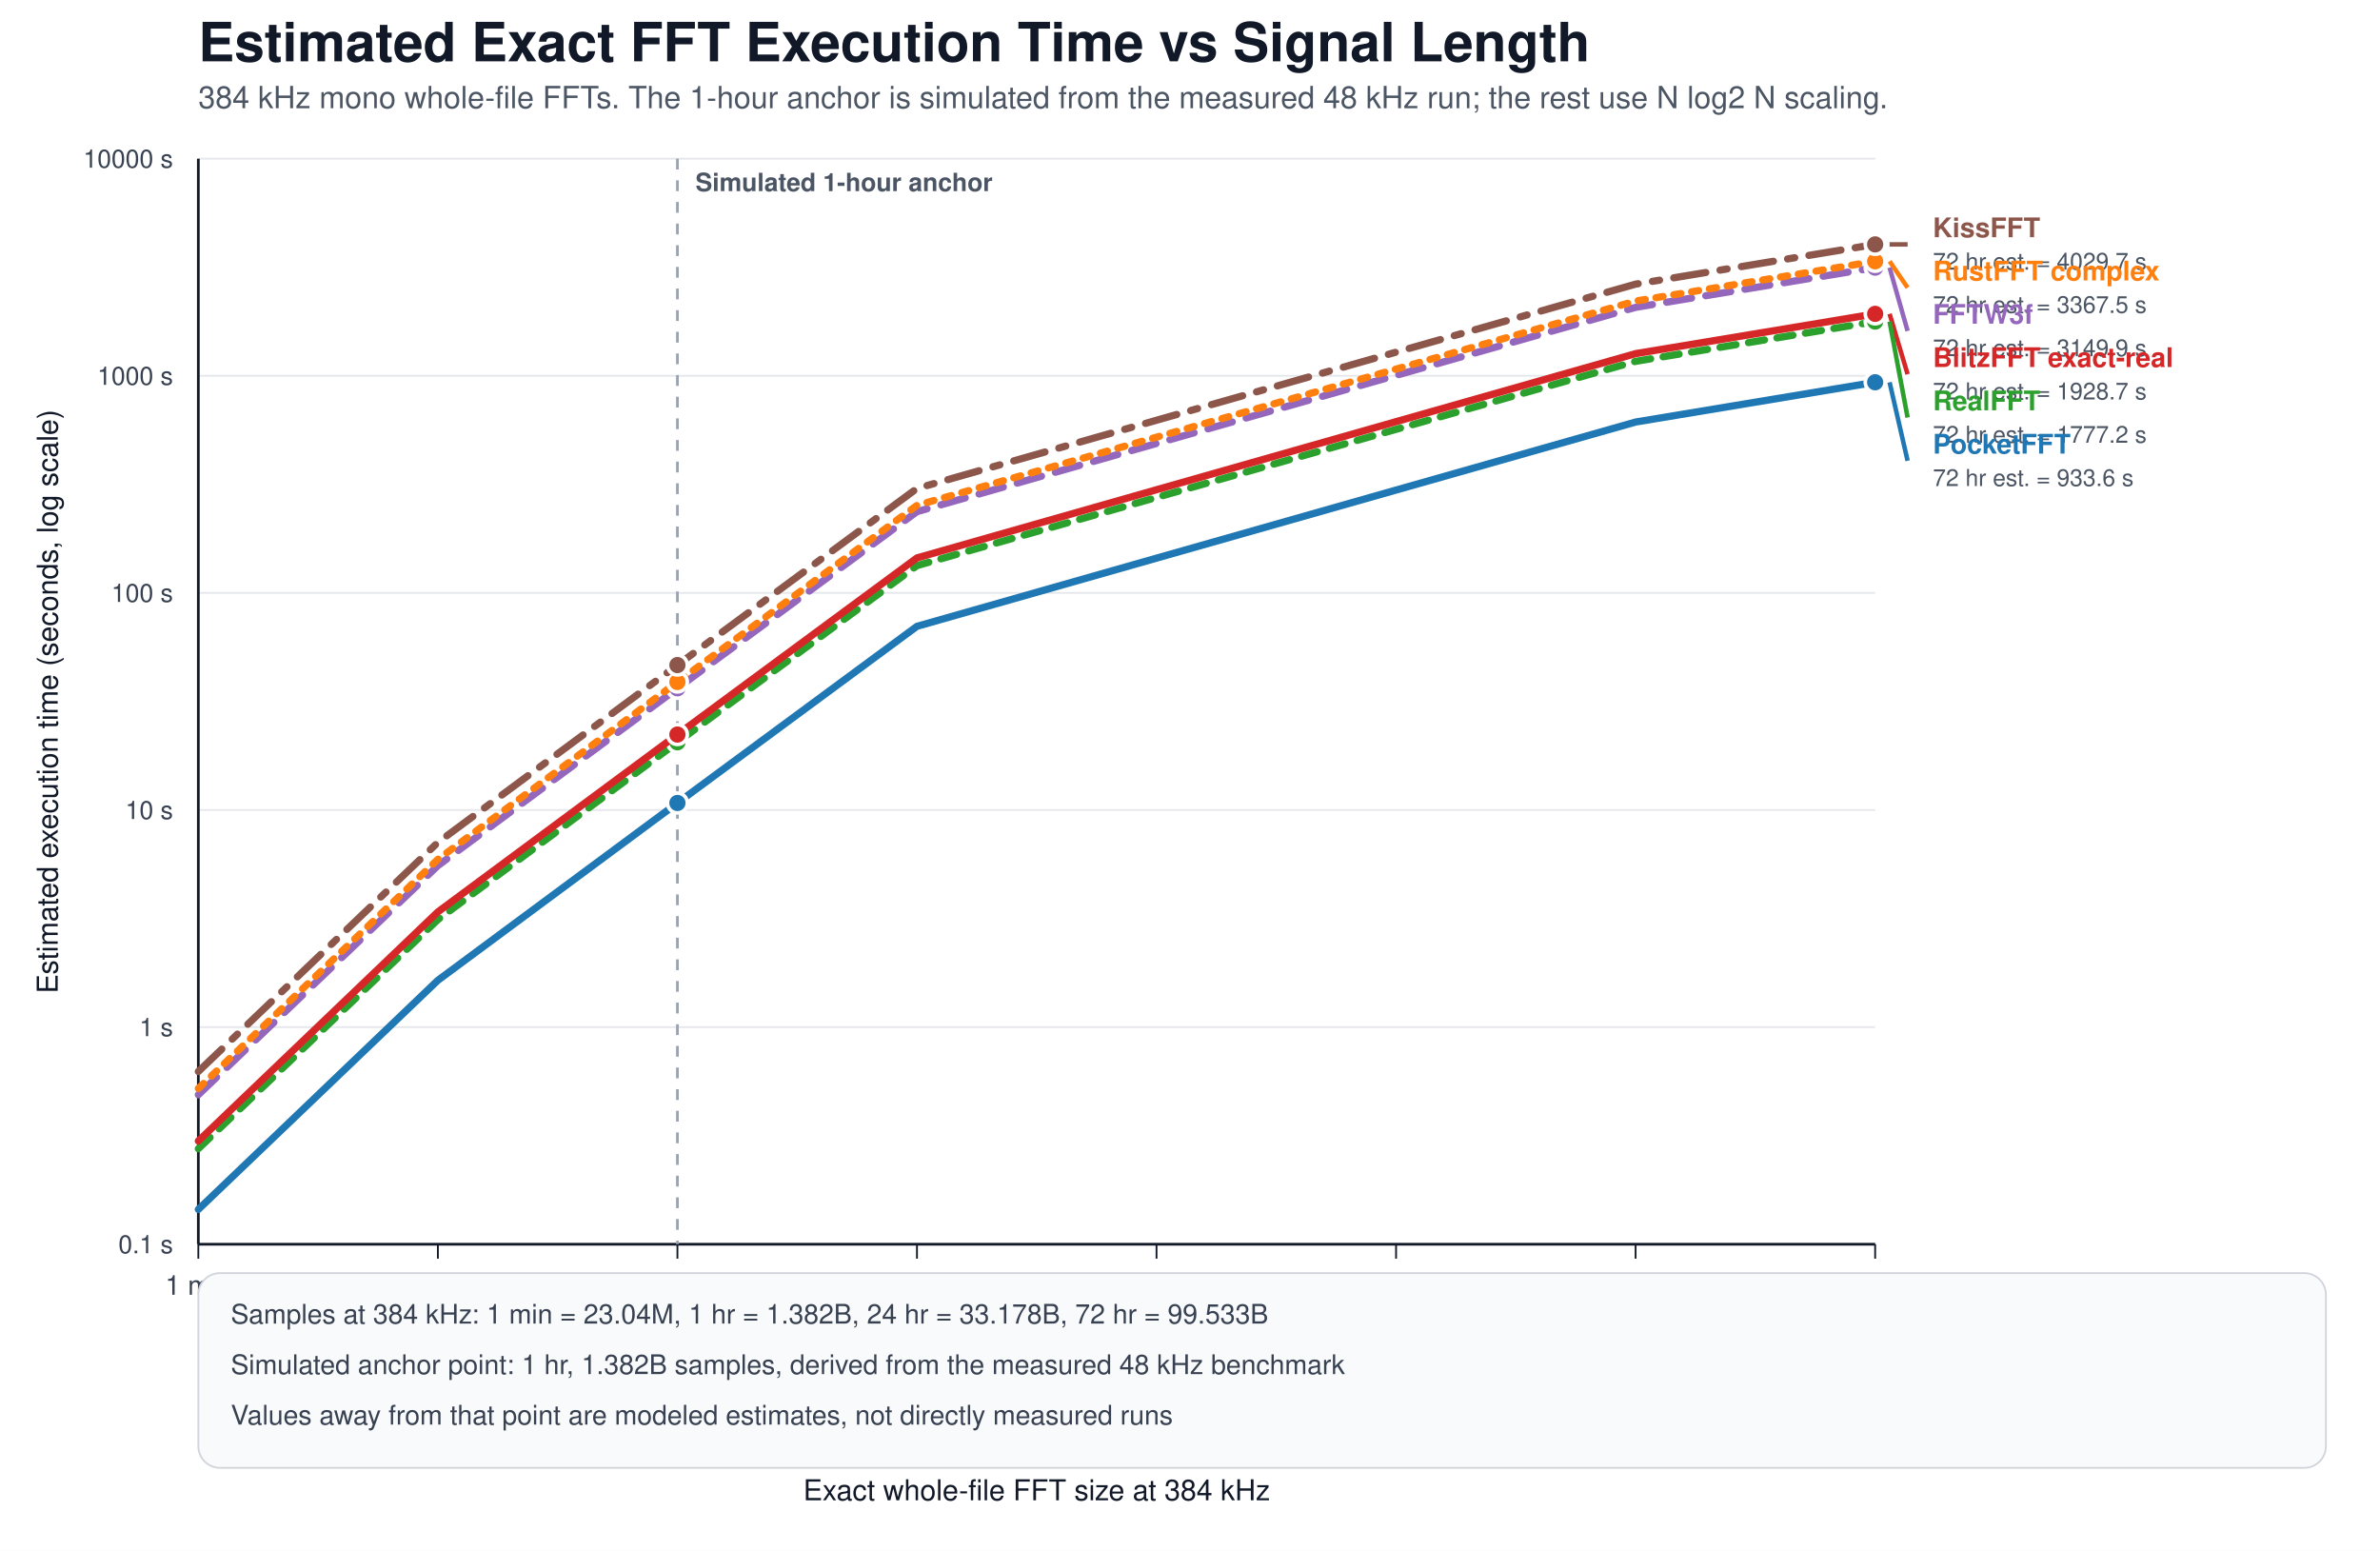
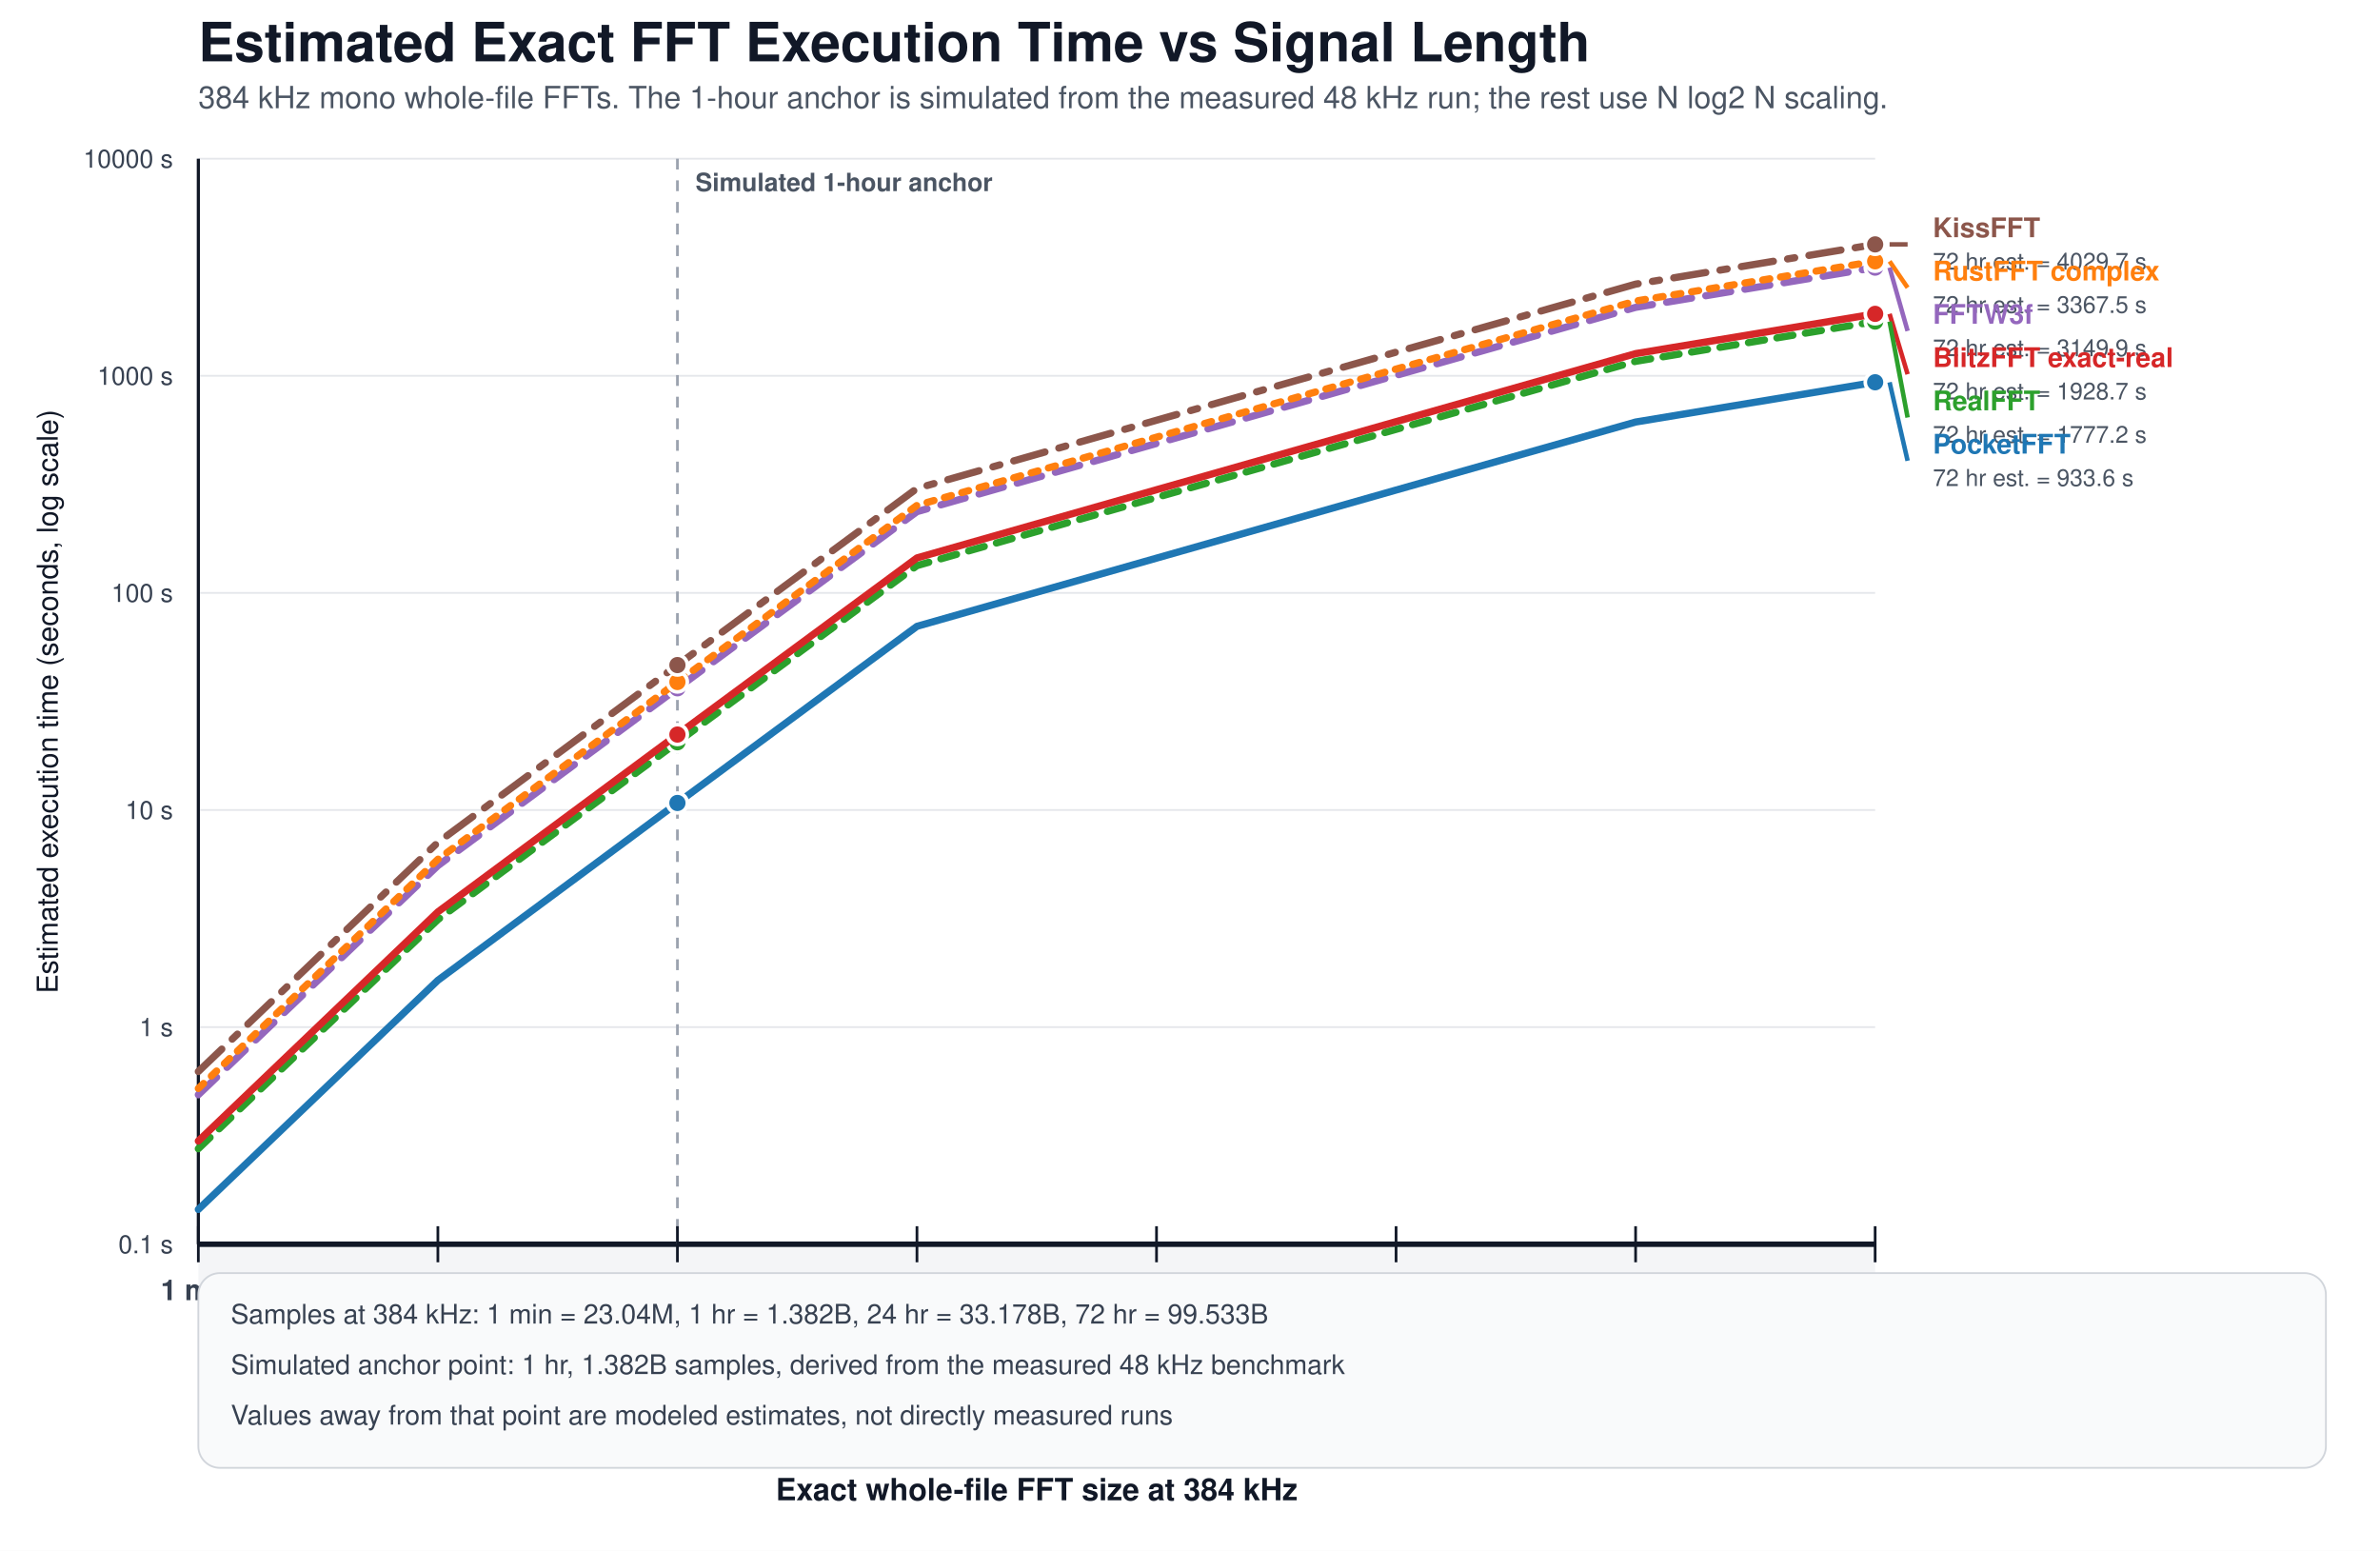
<svg xmlns="http://www.w3.org/2000/svg" width="1320" height="860" viewBox="0 0 1320 860" role="img" aria-labelledby="title desc">
  <rect width="100%" height="100%" fill="#ffffff" />
  <text x="110" y="34" font-family="Helvetica, Arial, sans-serif" font-size="30" font-weight="700" fill="#111827">Estimated Exact FFT Execution Time vs Signal Length</text>
  <text x="110" y="60" font-family="Helvetica, Arial, sans-serif" font-size="17" fill="#4b5563">384 kHz mono whole-file FFTs. The 1-hour anchor is simulated from the measured 48 kHz run; the rest use N log2 N scaling.</text>
+   <rect x="110" y="688" width="930" height="54" fill="#f3f4f6" opacity="0.9" />
  <line x1="110" y1="690.00" x2="1040" y2="690.00" stroke="#e5e7eb" stroke-width="1" />
  <text x="96" y="695.00" text-anchor="end" font-family="Helvetica, Arial, sans-serif" font-size="14" fill="#374151">0.1 s</text>
  <line x1="110" y1="569.60" x2="1040" y2="569.60" stroke="#e5e7eb" stroke-width="1" />
  <text x="96" y="574.60" text-anchor="end" font-family="Helvetica, Arial, sans-serif" font-size="14" fill="#374151">1 s</text>
  <line x1="110" y1="449.20" x2="1040" y2="449.20" stroke="#e5e7eb" stroke-width="1" />
  <text x="96" y="454.20" text-anchor="end" font-family="Helvetica, Arial, sans-serif" font-size="14" fill="#374151">10 s</text>
  <line x1="110" y1="328.80" x2="1040" y2="328.80" stroke="#e5e7eb" stroke-width="1" />
  <text x="96" y="333.80" text-anchor="end" font-family="Helvetica, Arial, sans-serif" font-size="14" fill="#374151">100 s</text>
  <line x1="110" y1="208.40" x2="1040" y2="208.40" stroke="#e5e7eb" stroke-width="1" />
  <text x="96" y="213.40" text-anchor="end" font-family="Helvetica, Arial, sans-serif" font-size="14" fill="#374151">1000 s</text>
  <line x1="110" y1="88.00" x2="1040" y2="88.00" stroke="#e5e7eb" stroke-width="1" />
  <text x="96" y="93.00" text-anchor="end" font-family="Helvetica, Arial, sans-serif" font-size="14" fill="#374151">10000 s</text>
-   <line x1="110" y1="88" x2="110" y2="690" stroke="#111827" stroke-width="1.5" />
-   <line x1="110" y1="690" x2="1040" y2="690" stroke="#111827" stroke-width="1.5" />
+   <line x1="110" y1="88" x2="110" y2="690" stroke="#111827" stroke-width="1.75" />
+   <line x1="110" y1="690" x2="1040" y2="690" stroke="#111827" stroke-width="3" />
  <line x1="375.71" y1="88" x2="375.71" y2="690" stroke="#9ca3af" stroke-width="1.5" stroke-dasharray="6 6" />
  <text x="385.71" y="106.00" font-family="Helvetica, Arial, sans-serif" font-size="14" font-weight="700" fill="#4b5563">Simulated 1-hour anchor</text>
-   <line x1="110.00" y1="690" x2="110.00" y2="698" stroke="#111827" stroke-width="1" />
-   <text x="110.00" y="718" text-anchor="middle" font-family="Helvetica, Arial, sans-serif" font-size="15" fill="#374151">1 min</text>
-   <line x1="242.86" y1="690" x2="242.86" y2="698" stroke="#111827" stroke-width="1" />
-   <text x="242.86" y="718" text-anchor="middle" font-family="Helvetica, Arial, sans-serif" font-size="15" fill="#374151">10 min</text>
-   <line x1="375.71" y1="690" x2="375.71" y2="698" stroke="#111827" stroke-width="1" />
-   <text x="375.71" y="718" text-anchor="middle" font-family="Helvetica, Arial, sans-serif" font-size="15" fill="#374151">1 hr</text>
-   <line x1="508.57" y1="690" x2="508.57" y2="698" stroke="#111827" stroke-width="1" />
-   <text x="508.57" y="718" text-anchor="middle" font-family="Helvetica, Arial, sans-serif" font-size="15" fill="#374151">6 hr</text>
-   <line x1="641.43" y1="690" x2="641.43" y2="698" stroke="#111827" stroke-width="1" />
-   <text x="641.43" y="718" text-anchor="middle" font-family="Helvetica, Arial, sans-serif" font-size="15" fill="#374151">12 hr</text>
-   <line x1="774.29" y1="690" x2="774.29" y2="698" stroke="#111827" stroke-width="1" />
-   <text x="774.29" y="718" text-anchor="middle" font-family="Helvetica, Arial, sans-serif" font-size="15" fill="#374151">24 hr</text>
-   <line x1="907.14" y1="690" x2="907.14" y2="698" stroke="#111827" stroke-width="1" />
-   <text x="907.14" y="718" text-anchor="middle" font-family="Helvetica, Arial, sans-serif" font-size="15" fill="#374151">48 hr</text>
-   <line x1="1040.00" y1="690" x2="1040.00" y2="698" stroke="#111827" stroke-width="1" />
-   <text x="1040.00" y="718" text-anchor="middle" font-family="Helvetica, Arial, sans-serif" font-size="15" fill="#374151">72 hr</text>
+   <line x1="110.00" y1="680" x2="110.00" y2="700" stroke="#111827" stroke-width="1.5" />
+   <text x="110.00" y="721" text-anchor="middle" font-family="Helvetica, Arial, sans-serif" font-size="16" font-weight="700" fill="#374151">1 min</text>
+   <line x1="242.86" y1="680" x2="242.86" y2="700" stroke="#111827" stroke-width="1.5" />
+   <text x="242.86" y="721" text-anchor="middle" font-family="Helvetica, Arial, sans-serif" font-size="16" font-weight="700" fill="#374151">10 min</text>
+   <line x1="375.71" y1="680" x2="375.71" y2="700" stroke="#111827" stroke-width="1.5" />
+   <text x="375.71" y="721" text-anchor="middle" font-family="Helvetica, Arial, sans-serif" font-size="16" font-weight="700" fill="#374151">1 hr</text>
+   <line x1="508.57" y1="680" x2="508.57" y2="700" stroke="#111827" stroke-width="1.5" />
+   <text x="508.57" y="721" text-anchor="middle" font-family="Helvetica, Arial, sans-serif" font-size="16" font-weight="700" fill="#374151">6 hr</text>
+   <line x1="641.43" y1="680" x2="641.43" y2="700" stroke="#111827" stroke-width="1.5" />
+   <text x="641.43" y="721" text-anchor="middle" font-family="Helvetica, Arial, sans-serif" font-size="16" font-weight="700" fill="#374151">12 hr</text>
+   <line x1="774.29" y1="680" x2="774.29" y2="700" stroke="#111827" stroke-width="1.5" />
+   <text x="774.29" y="721" text-anchor="middle" font-family="Helvetica, Arial, sans-serif" font-size="16" font-weight="700" fill="#374151">24 hr</text>
+   <line x1="907.14" y1="680" x2="907.14" y2="700" stroke="#111827" stroke-width="1.5" />
+   <text x="907.14" y="721" text-anchor="middle" font-family="Helvetica, Arial, sans-serif" font-size="16" font-weight="700" fill="#374151">48 hr</text>
+   <line x1="1040.00" y1="680" x2="1040.00" y2="700" stroke="#111827" stroke-width="1.5" />
+   <text x="1040.00" y="721" text-anchor="middle" font-family="Helvetica, Arial, sans-serif" font-size="16" font-weight="700" fill="#374151">72 hr</text>
  <text x="32" y="389.00" transform="rotate(-90 32 389.00)" text-anchor="middle" font-family="Helvetica, Arial, sans-serif" font-size="16" fill="#111827">Estimated execution time (seconds, log scale)</text>
-   <text x="575.00" y="832" text-anchor="middle" font-family="Helvetica, Arial, sans-serif" font-size="16" fill="#111827">Exact whole-file FFT size at 384 kHz</text>
+   <text x="575.00" y="832" text-anchor="middle" font-family="Helvetica, Arial, sans-serif" font-size="17" font-weight="700" fill="#111827">Exact whole-file FFT size at 384 kHz</text>
  <polyline fill="none" stroke="#1f77b4" stroke-width="4" stroke-linecap="round" stroke-linejoin="round" points="110.00,670.69 242.86,543.63 375.71,445.29 508.57,347.33 641.43,309.52 774.29,271.76 907.14,234.04 1040.00,211.99" />
  <circle cx="375.71" cy="445.29" r="5.5" fill="#1f77b4" stroke="#ffffff" stroke-width="2" />
  <circle cx="1040.00" cy="211.99" r="5.5" fill="#1f77b4" stroke="#ffffff" stroke-width="2" />
  <polyline fill="none" stroke="#2ca02c" stroke-width="4" stroke-linecap="round" stroke-linejoin="round" stroke-dasharray="9 7" points="110.00,637.03 242.86,509.97 375.71,411.63 508.57,313.67 641.43,275.86 774.29,238.10 907.14,200.38 1040.00,178.33" />
  <circle cx="375.71" cy="411.63" r="5.5" fill="#2ca02c" stroke="#ffffff" stroke-width="2" />
  <circle cx="1040.00" cy="178.33" r="5.5" fill="#2ca02c" stroke="#ffffff" stroke-width="2" />
  <polyline fill="none" stroke="#d62728" stroke-width="4" stroke-linecap="round" stroke-linejoin="round" points="110.00,632.75 242.86,505.69 375.71,407.35 508.57,309.39 641.43,271.58 774.29,233.82 907.14,196.10 1040.00,174.05" />
  <circle cx="375.71" cy="407.35" r="5.5" fill="#d62728" stroke="#ffffff" stroke-width="2" />
  <circle cx="1040.00" cy="174.05" r="5.5" fill="#d62728" stroke="#ffffff" stroke-width="2" />
  <polyline fill="none" stroke="#9467bd" stroke-width="4" stroke-linecap="round" stroke-linejoin="round" stroke-dasharray="14 8" points="110.00,607.10 242.86,480.04 375.71,381.70 508.57,283.74 641.43,245.93 774.29,208.17 907.14,170.45 1040.00,148.41" />
  <circle cx="375.71" cy="381.70" r="5.5" fill="#9467bd" stroke="#ffffff" stroke-width="2" />
  <circle cx="1040.00" cy="148.41" r="5.5" fill="#9467bd" stroke="#ffffff" stroke-width="2" />
  <polyline fill="none" stroke="#ff7f0e" stroke-width="4" stroke-linecap="round" stroke-linejoin="round" stroke-dasharray="4 6" points="110.00,603.61 242.86,476.55 375.71,378.21 508.57,280.25 641.43,242.44 774.29,204.68 907.14,166.96 1040.00,144.91" />
  <circle cx="375.71" cy="378.21" r="5.5" fill="#ff7f0e" stroke="#ffffff" stroke-width="2" />
  <circle cx="1040.00" cy="144.91" r="5.5" fill="#ff7f0e" stroke="#ffffff" stroke-width="2" />
  <polyline fill="none" stroke="#8c564b" stroke-width="4" stroke-linecap="round" stroke-linejoin="round" stroke-dasharray="18 8 4 8" points="110.00,594.22 242.86,467.16 375.71,368.82 508.57,270.86 641.43,233.05 774.29,195.29 907.14,157.57 1040.00,135.53" />
  <circle cx="375.71" cy="368.82" r="5.5" fill="#8c564b" stroke="#ffffff" stroke-width="2" />
  <circle cx="1040.00" cy="135.53" r="5.5" fill="#8c564b" stroke="#ffffff" stroke-width="2" />
  <line x1="1048.00" y1="135.53" x2="1058.00" y2="135.53" stroke="#8c564b" stroke-width="2.5" />
  <text x="1072.00" y="131.53" font-family="Helvetica, Arial, sans-serif" font-size="15" font-weight="700" fill="#8c564b">KissFFT</text>
  <text x="1072.00" y="149.53" font-family="Helvetica, Arial, sans-serif" font-size="13" fill="#4b5563">72 hr est. = 4029.7 s</text>
  <line x1="1048.00" y1="144.91" x2="1058.00" y2="159.53" stroke="#ff7f0e" stroke-width="2.5" />
  <text x="1072.00" y="155.53" font-family="Helvetica, Arial, sans-serif" font-size="15" font-weight="700" fill="#ff7f0e">RustFFT complex</text>
  <text x="1072.00" y="173.53" font-family="Helvetica, Arial, sans-serif" font-size="13" fill="#4b5563">72 hr est. = 3367.5 s</text>
  <line x1="1048.00" y1="148.41" x2="1058.00" y2="183.53" stroke="#9467bd" stroke-width="2.5" />
  <text x="1072.00" y="179.53" font-family="Helvetica, Arial, sans-serif" font-size="15" font-weight="700" fill="#9467bd">FFTW3f</text>
  <text x="1072.00" y="197.53" font-family="Helvetica, Arial, sans-serif" font-size="13" fill="#4b5563">72 hr est. = 3149.9 s</text>
  <line x1="1048.00" y1="174.05" x2="1058.00" y2="207.53" stroke="#d62728" stroke-width="2.5" />
  <text x="1072.00" y="203.53" font-family="Helvetica, Arial, sans-serif" font-size="15" font-weight="700" fill="#d62728">BlitzFFT exact-real</text>
  <text x="1072.00" y="221.53" font-family="Helvetica, Arial, sans-serif" font-size="13" fill="#4b5563">72 hr est. = 1928.7 s</text>
  <line x1="1048.00" y1="178.33" x2="1058.00" y2="231.53" stroke="#2ca02c" stroke-width="2.5" />
  <text x="1072.00" y="227.53" font-family="Helvetica, Arial, sans-serif" font-size="15" font-weight="700" fill="#2ca02c">RealFFT</text>
  <text x="1072.00" y="245.53" font-family="Helvetica, Arial, sans-serif" font-size="13" fill="#4b5563">72 hr est. = 1777.2 s</text>
  <line x1="1048.00" y1="211.99" x2="1058.00" y2="255.53" stroke="#1f77b4" stroke-width="2.5" />
  <text x="1072.00" y="251.53" font-family="Helvetica, Arial, sans-serif" font-size="15" font-weight="700" fill="#1f77b4">PocketFFT</text>
  <text x="1072.00" y="269.53" font-family="Helvetica, Arial, sans-serif" font-size="13" fill="#4b5563">72 hr est. = 933.6 s</text>
  <rect x="110" y="706" width="1180" height="108" rx="12" fill="#f9fafb" stroke="#d1d5db" />
  <text x="128" y="734" font-family="Helvetica, Arial, sans-serif" font-size="15" fill="#374151">Samples at 384 kHz: 1 min = 23.04M, 1 hr = 1.382B, 24 hr = 33.178B, 72 hr = 99.533B</text>
  <text x="128" y="762" font-family="Helvetica, Arial, sans-serif" font-size="15" fill="#374151">Simulated anchor point: 1 hr, 1.382B samples, derived from the measured 48 kHz benchmark</text>
  <text x="128" y="790" font-family="Helvetica, Arial, sans-serif" font-size="15" fill="#374151">Values away from that point are modeled estimates, not directly measured runs</text>
</svg>
